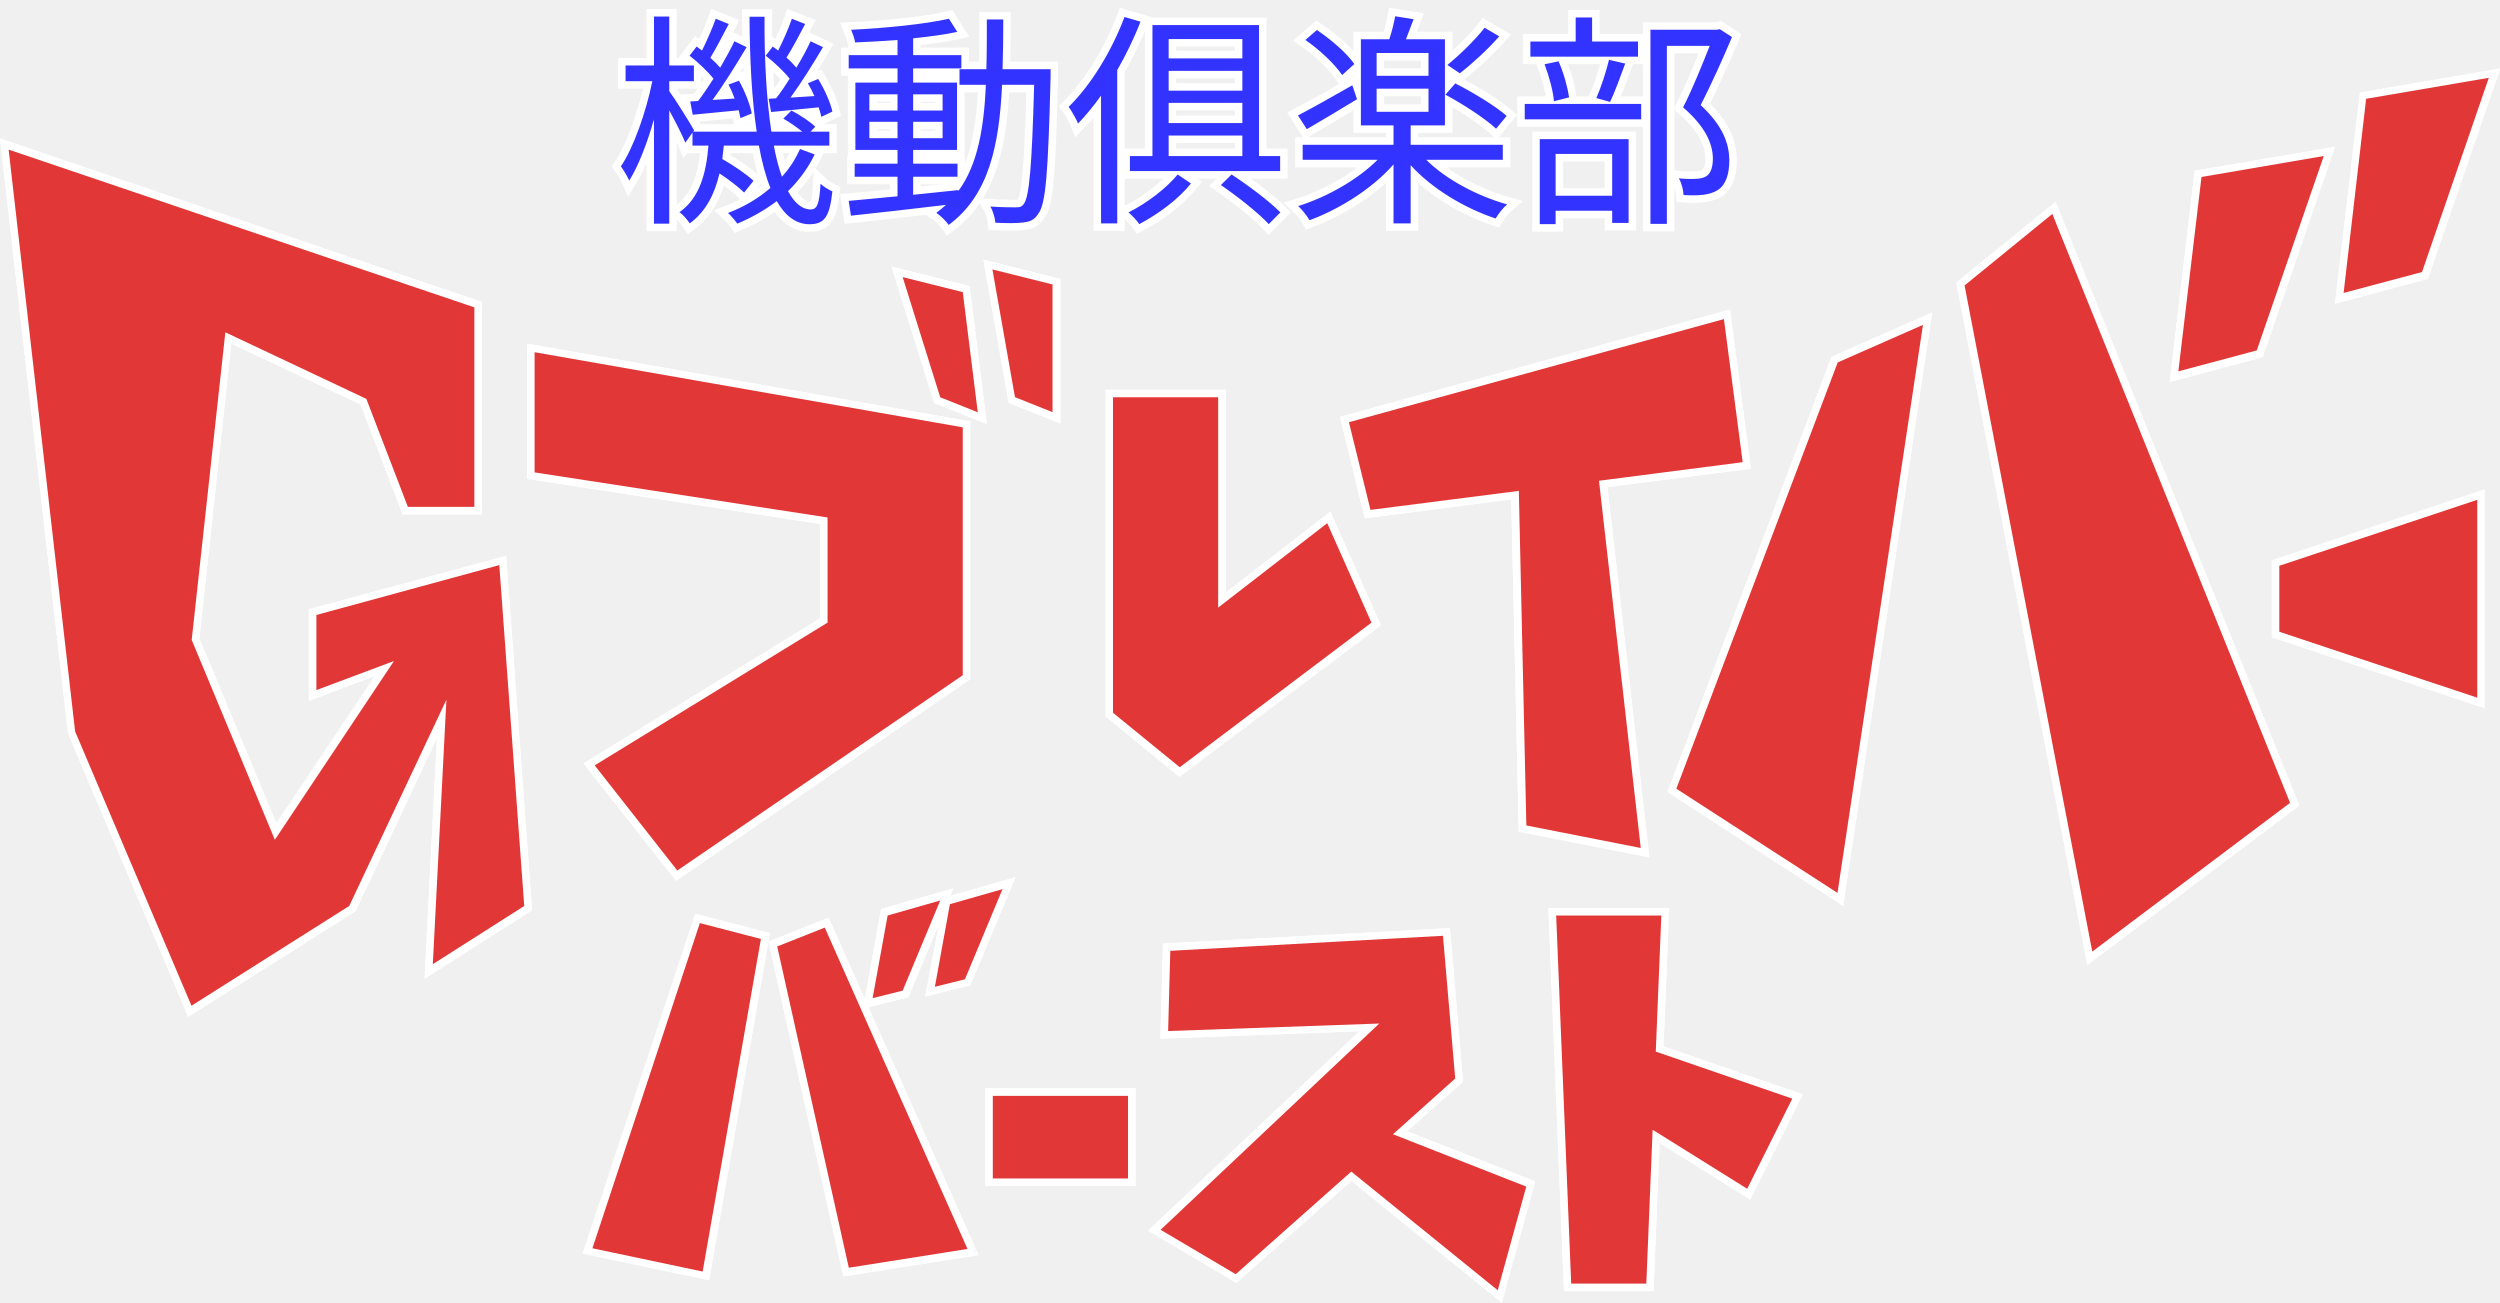
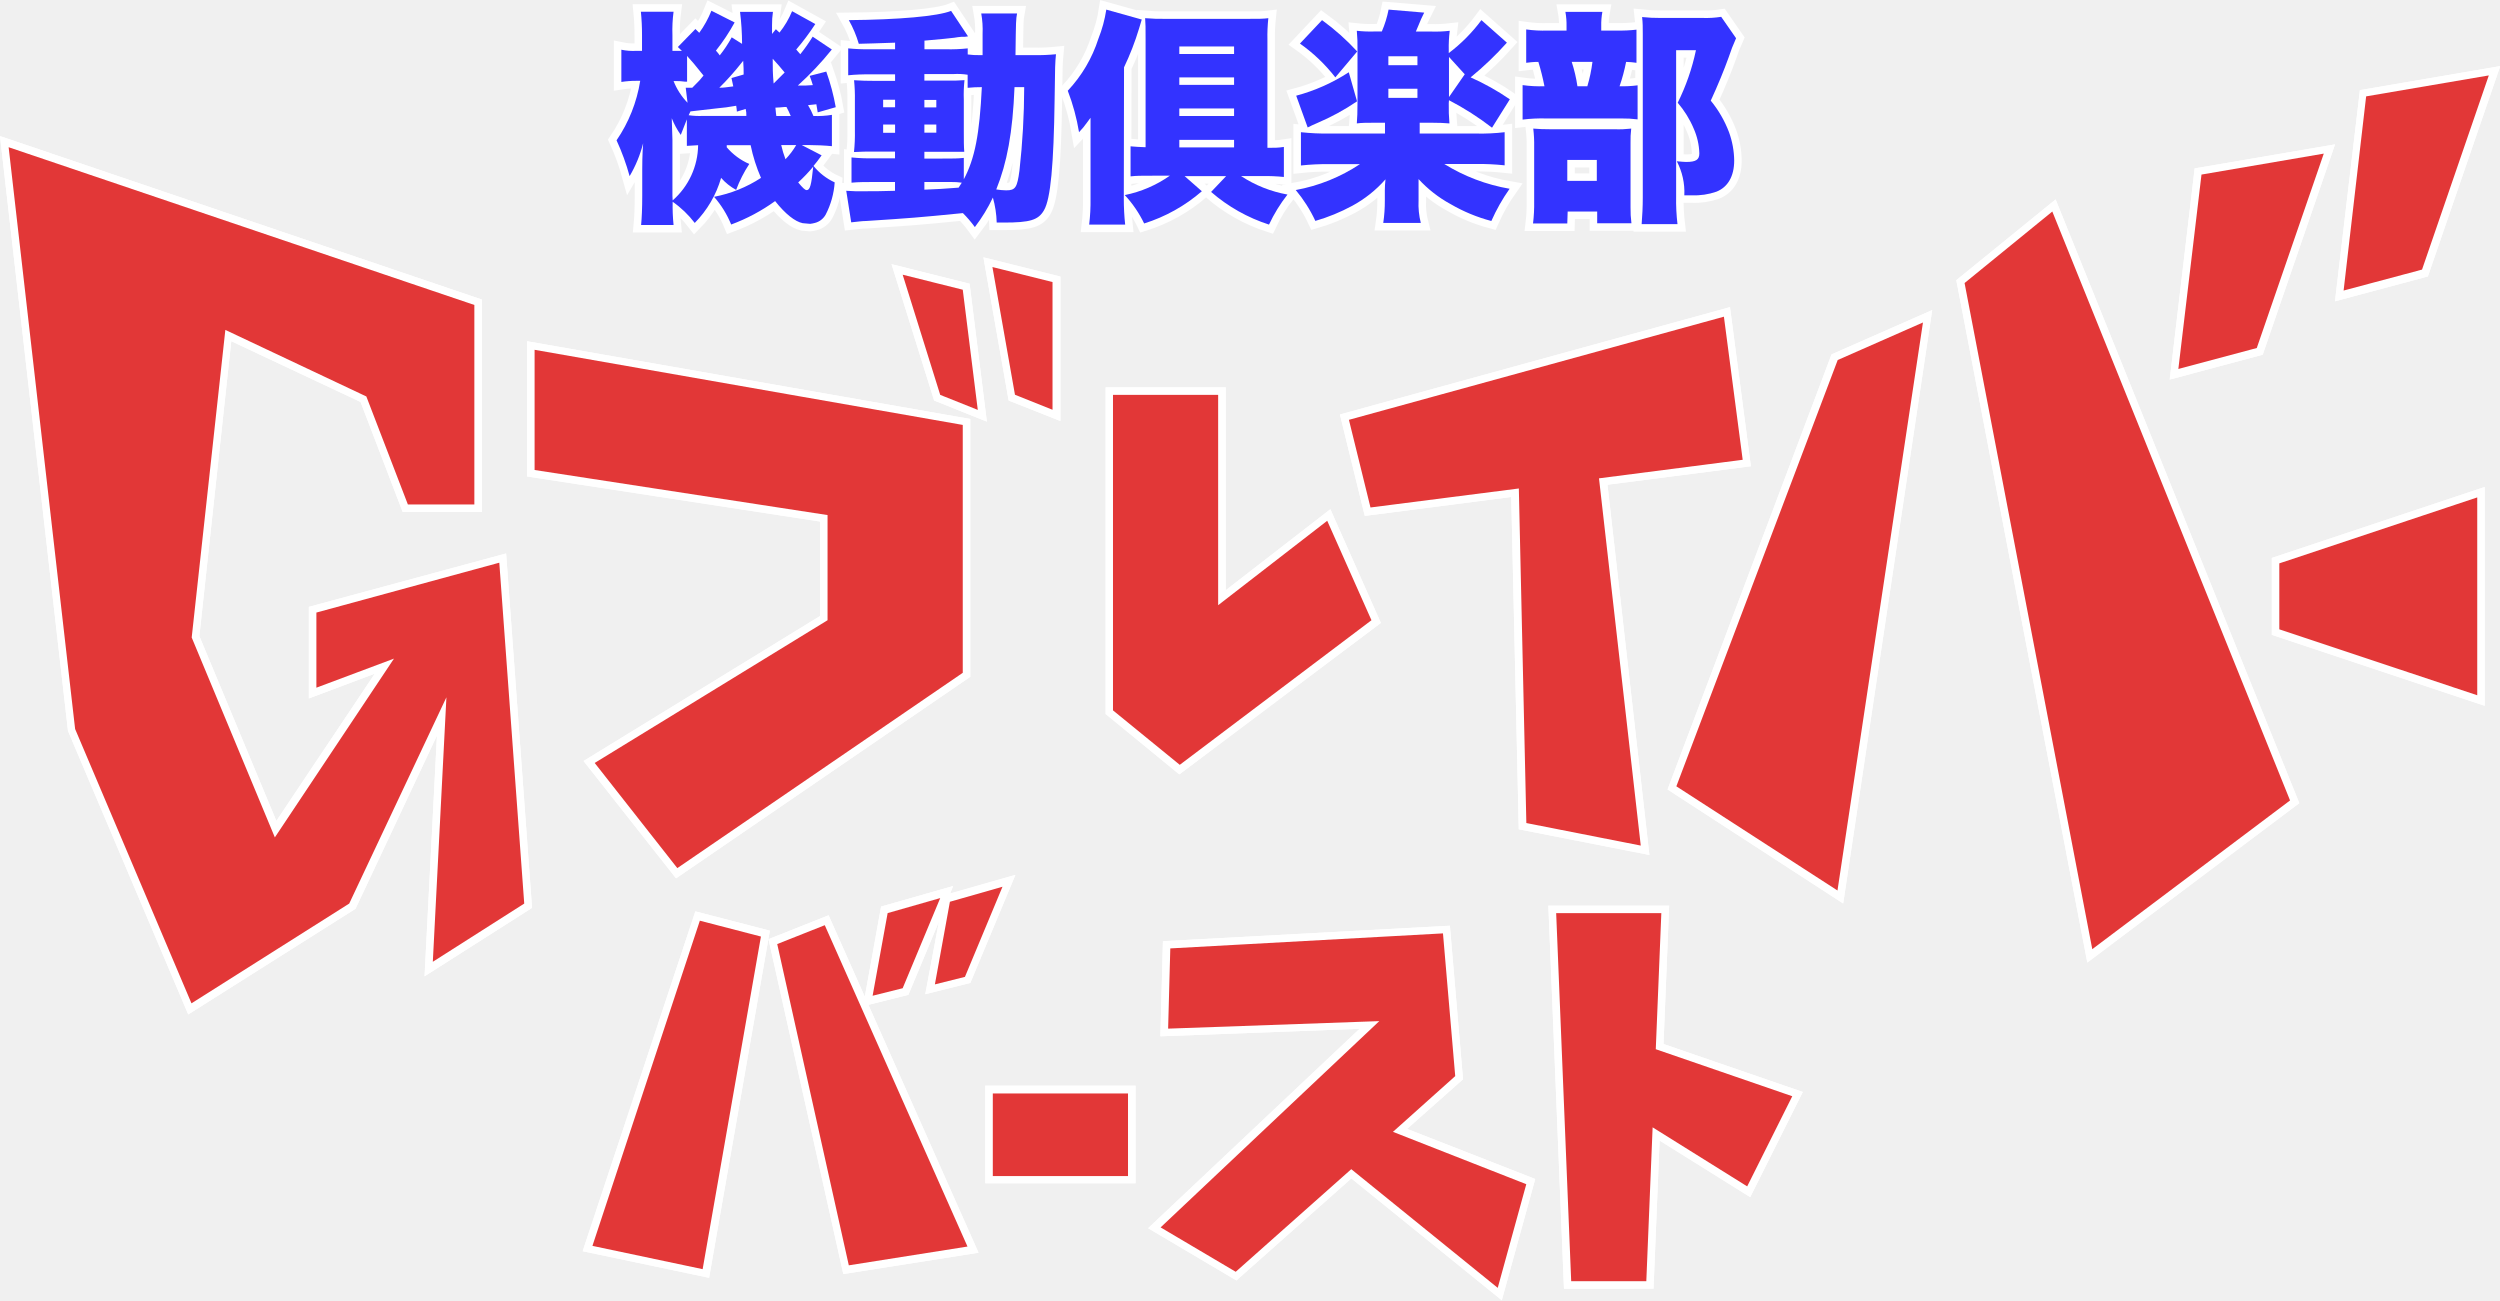
- <svg xmlns="http://www.w3.org/2000/svg" viewBox="0 0 332.82 173.43">
+ <svg xmlns="http://www.w3.org/2000/svg" viewBox="0 0 332.82 173.11">
  <defs>
-     <style>.cls-1,.cls-2{font-size:30px;font-family:HiraKakuStdN-W8-83pv-RKSJ-H, Hiragino Kaku Gothic StdN;}.cls-1{fill:none;stroke:#fff;stroke-width:2px;}.cls-2{fill:#33f;}.cls-3{fill:#fff;}.cls-4{fill:#e23737;}</style>
+     <style>.cls-1{fill:none;stroke:#fff;stroke-width:2px;}.cls-2{fill:#33f;}.cls-3{fill:#fff;}.cls-4{fill:#e23737;}</style>
  </defs>
  <g id="レイヤー_2" data-name="レイヤー 2">
    <g id="メインタイトル">
-       <text class="cls-1" transform="translate(81.72 27.4)">機動俱楽部</text>
-       <text class="cls-2" transform="translate(81.72 27.4)">機動俱楽部</text>
+       <path class="cls-1" d="M96.75,19.93a8.37,8.37,0,0,0,3,2.22A17.29,17.29,0,0,0,98,25.6,7.26,7.26,0,0,1,96,24a14.11,14.11,0,0,1-3.51,6,13.3,13.3,0,0,0-2.94-2.82,24.59,24.59,0,0,0,.12,3.09H85.35c.09-.93.15-2.22.15-3.87V22.9c0-.54,0-1.92.12-3.51a16.62,16.62,0,0,1-1.8,4.38A30.86,30.86,0,0,0,82.08,19a19.38,19.38,0,0,0,3.15-7.92h-.51a12.58,12.58,0,0,0-2,.15V6.94a7.62,7.62,0,0,0,2,.15h.75V5a30.59,30.59,0,0,0-.15-3.12h4.35A18.6,18.6,0,0,0,89.52,5V7.09h.39c.27,0,.45,0,.87,0-.21-.21-.3-.27-.54-.51l2.34-2.4.51.51a13.59,13.59,0,0,0,1.62-2.94L97.8,3.31a26.24,26.24,0,0,1-2.49,3.75,5.94,5.94,0,0,1,.51.63,16.54,16.54,0,0,0,1.59-2.4l1.38.87a34.85,34.85,0,0,0-.27-4.26h4.38a11,11,0,0,0-.12,1.77V4.84l.51-.63.48.45a11.7,11.7,0,0,0,1.68-2.85l3.09,1.71A32.3,32.3,0,0,1,106,6.91q.36.4.54.63a22.56,22.56,0,0,0,1.65-2.34l2.55,1.71a41.28,41.28,0,0,1-4.53,4.8c.93,0,1.35,0,2-.06-.15-.51-.21-.66-.42-1.23L110,9.85a29.06,29.06,0,0,1,1.26,4.74l-2.4.69c-.09-.54-.12-.69-.18-1.08-.63.06-.66.06-1.11.12a9.2,9.2,0,0,1,.72,1.44,12.19,12.19,0,0,0,2.46-.15v4.17c-.84-.09-2.19-.15-3.12-.15h-.9L109.38,21c-.51.69-.66.93-1.08,1.41a7.84,7.84,0,0,0,2.82,2.19,10.91,10.91,0,0,1-1.2,4.29A2.28,2.28,0,0,1,108.48,30a4.29,4.29,0,0,1-.63.12l-1-.09c-1-.21-2.28-1.2-3.66-2.94a24.58,24.58,0,0,1-5.85,3.12,13.11,13.11,0,0,0-2.28-3.69A17.28,17.28,0,0,0,101.31,24a21.88,21.88,0,0,1-1.38-4.35H96.75ZM89.55,27a9.93,9.93,0,0,0,3.39-7.35l-1.5.09V16.21c-.27.66-.39,1-.81,2.07a10.54,10.54,0,0,1-1.2-2.22q0,.32.09,2.88l0,7.44Zm1.74-15a4.67,4.67,0,0,0,.6,0h.27c1-1,1-1,1.5-1.62-1.2-1.5-1.5-1.86-2.19-2.61v3.42a1.24,1.24,0,0,0-.3,0A7.68,7.68,0,0,0,90,11.11h-.33A8.79,8.79,0,0,0,91.53,14Zm6.81,3.18c0-.24-.06-.48-.09-.78-1,.18-1.71.27-2.43.33l-3.66.42a4.13,4.13,0,0,0-.24.51,10.09,10.09,0,0,0,1.95.09h5.73c0-.45,0-.48-.09-.93ZM99,10.24c0-.54,0-1-.06-1.83-.12.15-.18.24-.24.3A35.52,35.52,0,0,1,95.76,12c.69,0,.84-.06,1.86-.18-.09-.42-.12-.57-.24-1.11Zm5.46-.27c-.69-.84-.84-1-1.59-1.83,0,1.35,0,1.92.12,3.3C103.86,10.57,104,10.42,104.43,10Zm.81,5.79a11.84,11.84,0,0,0-.57-1.2c-.48,0-.57.06-1.47.09.06.6.09,1,.12,1.11ZM104,19.63a14.1,14.1,0,0,0,.57,1.89A9.87,9.87,0,0,0,106,19.63Zm2.28,5c.6.72.9,1,1.11,1,.45,0,.63-.69.87-3.12A22.19,22.19,0,0,1,106.26,24.61Z" transform="translate(0 -0.32)" />
+       <path class="cls-1" d="M137.64,7.66a25.32,25.32,0,0,0,2.94-.12c-.12,1.32-.12,1.32-.18,5.94-.12,8.88-.54,13.32-1.41,14.82-.75,1.32-1.86,1.65-5.37,1.65-.21,0-.54,0-.93,0a13.62,13.62,0,0,0-.51-3.33,21.64,21.64,0,0,1-2.4,3.93,15.75,15.75,0,0,0-1.59-1.86c-6.06.6-6.93.66-12.87,1.05-.54,0-1.11.09-2,.18l-.66-4.2a24.83,24.83,0,0,0,2.49.06c1.23,0,2.07,0,4-.06V24.55h-2.88c-1,0-2,0-2.91.09V21.28a25,25,0,0,0,2.94.12h2.85v-.9h-2.4c-1.47,0-2.13,0-3.06.06a23,23,0,0,0,.12-2.85v-4A22.84,22.84,0,0,0,113.7,11c.9.06,1.68.09,3.06.09h2.4v-.87h-3.33a26.09,26.09,0,0,0-2.91.12V6.76a25.75,25.75,0,0,0,2.91.12h3.33V6c-2.25.09-3.87.12-4.83.15A15,15,0,0,0,113,3c6.63-.06,11.82-.51,13.62-1.23l2.25,3.39-.42.06-.45,0a8.72,8.72,0,0,0-.93.12c-1,.12-1.35.15-4,.39V6.88h2.88a22,22,0,0,0,2.88-.12v.81a10.52,10.52,0,0,0,1.59.09h.39V4.84a12.39,12.39,0,0,0-.18-2.73h4.77c-.15.84-.15.84-.21,5.55ZM117.57,13.6v1h1.59v-1Zm0,3.3V18h1.59V16.9Zm10.74,7.29c1.47-2.76,2.1-6,2.4-12.27a17.75,17.75,0,0,0-1.89.09V10.27a8.7,8.7,0,0,0-1.89-.09h-3.87v.87H126a22.76,22.76,0,0,0,2.4-.06,18,18,0,0,0-.09,2.61v4.32c0,1.11,0,1.89.06,2.61-.75,0-1.08,0-2.61,0h-2.7v.9h2.34c1.53,0,2.1,0,2.91-.09Zm-5.25-9.57h1.59v-1h-1.59Zm0,3.36h1.59V16.9h-1.59Zm0,7.59c2.16-.09,2.16-.09,4.56-.27.18-.3.24-.36.42-.66a8.89,8.89,0,0,0-1.44-.09h-3.54Zm12-13.65c-.24,6.06-1,10.08-2.43,13.62a9.1,9.1,0,0,0,1.32.12c1.23,0,1.47-.36,1.77-2.64a102.07,102.07,0,0,0,.63-11.1Z" transform="translate(0 -0.32)" />
+       <path class="cls-1" d="M149.61,26.77a32.37,32.37,0,0,0,.18,3.45H145a26,26,0,0,0,.18-3.45V18c0-.36,0-.36,0-1,0-.33,0-.51,0-1l-.42.57a11.14,11.14,0,0,1-1.11,1.35,28.27,28.27,0,0,0-1.5-5.52,18.22,18.22,0,0,0,4.08-6.93,17.65,17.65,0,0,0,1.05-3.87L152,2.92c-.12.36-.12.36-.36,1.2a36.19,36.19,0,0,1-2,5.16Zm3.9-3.06c-1.71,0-2.16,0-3,.09v-4c.75.06,1.05.09,2,.12V5.59c0-1.74,0-2-.06-2.85a26.92,26.92,0,0,0,2.85.09H166c1.65,0,2.13,0,2.85-.09a22.62,22.62,0,0,0-.12,2.88V20c1,0,1.41,0,2.19-.12v4a23.79,23.79,0,0,0-2.91-.12h-2.79a16.57,16.57,0,0,0,6.18,2.46,20.65,20.65,0,0,0-2.46,4,22.11,22.11,0,0,1-7.71-4.35l2-2.1h-5.52L160,25.78a21.59,21.59,0,0,1-7.68,4.29,15.42,15.42,0,0,0-2.58-3.78,15.91,15.91,0,0,0,6-2.58ZM157,7.51h7.29v-1H157Zm0,4.11h7.29v-1H157Zm0,4.14h7.29v-1H157Zm7.29,3.18H157v1h7.29Z" transform="translate(0 -0.32)" />
+       <path class="cls-1" d="M192.87,14.05a25.39,25.39,0,0,0,.09,2.7c-.69-.06-1.41-.09-2.34-.09H189V18.1h7.53a27.24,27.24,0,0,0,3.78-.18v4.41a32.52,32.52,0,0,0-3.84-.18h-4.2a24.29,24.29,0,0,0,8.7,3.3,25.1,25.1,0,0,0-2.43,4.29,21.75,21.75,0,0,1-5.43-2.25,16.41,16.41,0,0,1-4.26-3.33c0,.21,0,.24,0,.42s0,.9,0,1.05V27a10.15,10.15,0,0,0,.3,3h-5a19.49,19.49,0,0,0,.21-3V25.66a12.08,12.08,0,0,1,.09-1.47A16.09,16.09,0,0,1,180,27.73a24.91,24.91,0,0,1-4.89,2,18.74,18.74,0,0,0-2.61-4.11,22.89,22.89,0,0,0,8.55-3.45H177a32,32,0,0,0-3.81.18V17.92a31.27,31.27,0,0,0,3.81.18h7.38V16.66H183c-1,0-1.71,0-2.37.09.06-.63.09-1.62.09-2.67V7a22.78,22.78,0,0,0-.09-2.58,16.78,16.78,0,0,0,2.43.09h.9a14.33,14.33,0,0,0,.9-2.91L189.6,2a18.9,18.9,0,0,0-.78,1.74c-.12.27-.18.42-.33.78h2A17,17,0,0,0,193,4.42,18,18,0,0,0,192.87,7v.39A21.78,21.78,0,0,0,197.22,3l3.39,3a42.54,42.54,0,0,1-4.83,4.62A32.64,32.64,0,0,1,201,13.54l-2.37,3.78a38.14,38.14,0,0,0-5.73-3.66Zm-12.21-.24a30.89,30.89,0,0,1-5.28,2.88c-.51.21-.93.42-1.29.6l-1.53-4.23a24.29,24.29,0,0,0,7-3.12ZM176,3a31.36,31.36,0,0,1,4.68,4.17l-2.91,3.45a22.17,22.17,0,0,0-4.71-4.5ZM184.83,9h3.87V7.81h-3.87Zm0,4.35h3.87V12.13h-3.87ZM195,10.21l-2.1-2.31v5.34Z" transform="translate(0 -0.32)" />
+       <path class="cls-1" d="M215.22,4.39a19.61,19.61,0,0,0,2.64-.12V8.68a11.77,11.77,0,0,0-1.38-.12,24.25,24.25,0,0,1-.87,3.24,15,15,0,0,0,2.4-.12v4.53a15.87,15.87,0,0,0-2.16-.12h-10a20.92,20.92,0,0,0-3.15.15V11.65a16.59,16.59,0,0,0,2.91.15,31.94,31.94,0,0,0-.81-3.24c-.69,0-1.11.06-1.62.12V4.24a16.62,16.62,0,0,0,2.88.15h2.49V3.85a9.72,9.72,0,0,0-.15-1.95h4.92a9.29,9.29,0,0,0-.15,1.89v.6Zm-6.57,25.68h-4.56a21.55,21.55,0,0,0,.15-2.94V19.84a17.09,17.09,0,0,0-.12-2.4c.72.06,1.38.09,2.46.09H215a14.76,14.76,0,0,0,2.16-.09,13.54,13.54,0,0,0-.09,1.92v8.55a14.6,14.6,0,0,0,.12,2.13h-4.56V28.48h-3.93Zm0-5.67h3.93V21.61h-3.93Zm2.67-12.6A19.88,19.88,0,0,0,212,8.56h-2.76A19.55,19.55,0,0,1,210,11.8Zm19.8-6.39a24.38,24.38,0,0,0-1,2.58c-.57,1.59-1.44,3.72-2.37,5.73a15,15,0,0,1,2.43,4.2,11.47,11.47,0,0,1,.69,3.78c0,2.07-.84,3.54-2.37,4.14a8.75,8.75,0,0,1-3.27.48c-.15,0-.51,0-1,0a8.81,8.81,0,0,0-1-4.53c.69.06,1,.09,1.26.09,1.29,0,1.74-.3,1.74-1.14a8.71,8.71,0,0,0-.75-3.3A13,13,0,0,0,223.35,14a29.32,29.32,0,0,0,2.43-7h-2.64v19.5a26.7,26.7,0,0,0,.18,3.66h-4.77c.09-1.14.15-2.34.15-3.51V4.87c0-.93,0-1.5-.09-2.28a21.64,21.64,0,0,0,2.49.12h5.58a13,13,0,0,0,2.46-.15Z" transform="translate(0 -0.32)" />
+       <path class="cls-2" d="M96.75,19.93a8.37,8.37,0,0,0,3,2.22A17.29,17.29,0,0,0,98,25.6,7.26,7.26,0,0,1,96,24a14.11,14.11,0,0,1-3.51,6,13.3,13.3,0,0,0-2.94-2.82,24.59,24.59,0,0,0,.12,3.09H85.35c.09-.93.15-2.22.15-3.87V22.9c0-.54,0-1.92.12-3.51a16.62,16.62,0,0,1-1.8,4.38A30.86,30.86,0,0,0,82.08,19a19.38,19.38,0,0,0,3.15-7.92h-.51a12.58,12.58,0,0,0-2,.15V6.94a7.62,7.62,0,0,0,2,.15h.75V5a30.59,30.59,0,0,0-.15-3.12h4.35A18.6,18.6,0,0,0,89.52,5V7.09h.39c.27,0,.45,0,.87,0-.21-.21-.3-.27-.54-.51l2.34-2.4.51.51a13.59,13.59,0,0,0,1.62-2.94L97.8,3.31a26.24,26.24,0,0,1-2.49,3.75,5.94,5.94,0,0,1,.51.63,16.54,16.54,0,0,0,1.59-2.4l1.38.87a34.85,34.85,0,0,0-.27-4.26h4.38a11,11,0,0,0-.12,1.77V4.84l.51-.63.48.45a11.7,11.7,0,0,0,1.68-2.85l3.09,1.71A32.3,32.3,0,0,1,106,6.91q.36.4.54.63a22.56,22.56,0,0,0,1.65-2.34l2.55,1.71a41.28,41.28,0,0,1-4.53,4.8c.93,0,1.35,0,2-.06-.15-.51-.21-.66-.42-1.23L110,9.85a29.06,29.06,0,0,1,1.26,4.74l-2.4.69c-.09-.54-.12-.69-.18-1.08-.63.06-.66.06-1.11.12a9.2,9.2,0,0,1,.72,1.44,12.19,12.19,0,0,0,2.46-.15v4.17c-.84-.09-2.19-.15-3.12-.15h-.9L109.38,21c-.51.69-.66.93-1.08,1.41a7.84,7.84,0,0,0,2.82,2.19,10.91,10.91,0,0,1-1.2,4.29A2.28,2.28,0,0,1,108.48,30a4.29,4.29,0,0,1-.63.12l-1-.09c-1-.21-2.28-1.2-3.66-2.94a24.58,24.58,0,0,1-5.85,3.12,13.11,13.11,0,0,0-2.28-3.69A17.28,17.28,0,0,0,101.31,24a21.88,21.88,0,0,1-1.38-4.35H96.75ZM89.55,27a9.93,9.93,0,0,0,3.39-7.35l-1.5.09V16.21c-.27.66-.39,1-.81,2.07a10.54,10.54,0,0,1-1.2-2.22q0,.32.09,2.88l0,7.44Zm1.74-15a4.67,4.67,0,0,0,.6,0h.27c1-1,1-1,1.5-1.62-1.2-1.5-1.5-1.86-2.19-2.61v3.42a1.24,1.24,0,0,0-.3,0A7.68,7.68,0,0,0,90,11.11h-.33A8.79,8.79,0,0,0,91.53,14Zm6.81,3.18c0-.24-.06-.48-.09-.78-1,.18-1.71.27-2.43.33l-3.66.42a4.13,4.13,0,0,0-.24.51,10.09,10.09,0,0,0,1.95.09h5.73c0-.45,0-.48-.09-.93ZM99,10.24c0-.54,0-1-.06-1.83-.12.15-.18.24-.24.3A35.52,35.52,0,0,1,95.76,12c.69,0,.84-.06,1.86-.18-.09-.42-.12-.57-.24-1.11Zm5.46-.27c-.69-.84-.84-1-1.59-1.83,0,1.35,0,1.92.12,3.3C103.86,10.57,104,10.42,104.43,10Zm.81,5.79a11.84,11.84,0,0,0-.57-1.2c-.48,0-.57.06-1.47.09.06.6.09,1,.12,1.11ZM104,19.63a14.1,14.1,0,0,0,.57,1.89A9.87,9.87,0,0,0,106,19.63Zm2.28,5c.6.72.9,1,1.11,1,.45,0,.63-.69.87-3.12A22.19,22.19,0,0,1,106.26,24.61Z" transform="translate(0 -0.32)" />
+       <path class="cls-2" d="M137.64,7.66a25.32,25.32,0,0,0,2.94-.12c-.12,1.32-.12,1.32-.18,5.94-.12,8.88-.54,13.32-1.41,14.82-.75,1.32-1.86,1.65-5.37,1.65-.21,0-.54,0-.93,0a13.62,13.62,0,0,0-.51-3.33,21.64,21.64,0,0,1-2.4,3.93,15.75,15.75,0,0,0-1.59-1.86c-6.06.6-6.93.66-12.87,1.05-.54,0-1.11.09-2,.18l-.66-4.2a24.83,24.83,0,0,0,2.49.06c1.23,0,2.07,0,4-.06V24.55h-2.88c-1,0-2,0-2.91.09V21.28a25,25,0,0,0,2.94.12h2.85v-.9h-2.4c-1.47,0-2.13,0-3.06.06a23,23,0,0,0,.12-2.85v-4A22.84,22.84,0,0,0,113.7,11c.9.06,1.68.09,3.06.09h2.4v-.87h-3.33a26.09,26.09,0,0,0-2.91.12V6.76a25.75,25.75,0,0,0,2.91.12h3.33V6c-2.25.09-3.87.12-4.83.15A15,15,0,0,0,113,3c6.63-.06,11.82-.51,13.62-1.23l2.25,3.39-.42.06-.45,0a8.72,8.72,0,0,0-.93.12c-1,.12-1.35.15-4,.39V6.88h2.88a22,22,0,0,0,2.88-.12v.81a10.52,10.52,0,0,0,1.59.09h.39V4.84a12.39,12.39,0,0,0-.18-2.73h4.77c-.15.84-.15.84-.21,5.55ZM117.57,13.6v1h1.59v-1Zm0,3.3V18h1.59V16.9Zm10.74,7.29c1.47-2.76,2.1-6,2.4-12.27a17.75,17.75,0,0,0-1.89.09V10.27a8.7,8.7,0,0,0-1.89-.09h-3.87v.87H126a22.76,22.76,0,0,0,2.4-.06,18,18,0,0,0-.09,2.61v4.32c0,1.11,0,1.89.06,2.61-.75,0-1.08,0-2.61,0h-2.7v.9h2.34c1.53,0,2.1,0,2.91-.09Zm-5.25-9.57h1.59v-1h-1.59Zm0,3.36h1.59V16.9h-1.59Zm0,7.59c2.16-.09,2.16-.09,4.56-.27.18-.3.24-.36.42-.66a8.89,8.89,0,0,0-1.44-.09h-3.54Zm12-13.65c-.24,6.06-1,10.08-2.43,13.62a9.1,9.1,0,0,0,1.32.12c1.23,0,1.47-.36,1.77-2.64a102.07,102.07,0,0,0,.63-11.1Z" transform="translate(0 -0.32)" />
+       <path class="cls-2" d="M149.61,26.77a32.37,32.37,0,0,0,.18,3.45H145a26,26,0,0,0,.18-3.45V18c0-.36,0-.36,0-1,0-.33,0-.51,0-1l-.42.57a11.14,11.14,0,0,1-1.11,1.35,28.27,28.27,0,0,0-1.5-5.52,18.22,18.22,0,0,0,4.08-6.93,17.65,17.65,0,0,0,1.05-3.87L152,2.92c-.12.36-.12.36-.36,1.2a36.19,36.19,0,0,1-2,5.16Zm3.9-3.06c-1.71,0-2.16,0-3,.09v-4c.75.06,1.05.09,2,.12V5.59c0-1.74,0-2-.06-2.85a26.92,26.92,0,0,0,2.85.09H166c1.65,0,2.13,0,2.85-.09a22.62,22.62,0,0,0-.12,2.88V20c1,0,1.41,0,2.19-.12v4a23.79,23.79,0,0,0-2.91-.12h-2.79a16.57,16.57,0,0,0,6.18,2.46,20.65,20.65,0,0,0-2.46,4,22.11,22.11,0,0,1-7.71-4.35l2-2.1h-5.52L160,25.78a21.59,21.59,0,0,1-7.68,4.29,15.42,15.42,0,0,0-2.58-3.78,15.91,15.91,0,0,0,6-2.58ZM157,7.51h7.29v-1H157Zm0,4.11h7.29v-1H157Zm0,4.14h7.29v-1H157Zm7.29,3.18H157v1h7.29Z" transform="translate(0 -0.32)" />
+       <path class="cls-2" d="M192.87,14.05a25.39,25.39,0,0,0,.09,2.7c-.69-.06-1.41-.09-2.34-.09H189V18.1h7.53a27.24,27.24,0,0,0,3.78-.18v4.41a32.52,32.52,0,0,0-3.84-.18h-4.2a24.29,24.29,0,0,0,8.7,3.3,25.1,25.1,0,0,0-2.43,4.29,21.75,21.75,0,0,1-5.43-2.25,16.41,16.41,0,0,1-4.26-3.33c0,.21,0,.24,0,.42s0,.9,0,1.05V27a10.15,10.15,0,0,0,.3,3h-5a19.49,19.49,0,0,0,.21-3V25.66a12.08,12.08,0,0,1,.09-1.47A16.09,16.09,0,0,1,180,27.73a24.91,24.91,0,0,1-4.89,2,18.74,18.74,0,0,0-2.61-4.11,22.89,22.89,0,0,0,8.55-3.45H177a32,32,0,0,0-3.81.18V17.92a31.27,31.27,0,0,0,3.81.18h7.38V16.66H183c-1,0-1.71,0-2.37.09.06-.63.09-1.62.09-2.67V7a22.78,22.78,0,0,0-.09-2.58,16.78,16.78,0,0,0,2.43.09h.9a14.33,14.33,0,0,0,.9-2.91L189.6,2a18.9,18.9,0,0,0-.78,1.74c-.12.27-.18.42-.33.78h2A17,17,0,0,0,193,4.42,18,18,0,0,0,192.87,7v.39A21.78,21.78,0,0,0,197.22,3l3.39,3a42.54,42.54,0,0,1-4.83,4.62A32.64,32.64,0,0,1,201,13.54l-2.37,3.78a38.14,38.14,0,0,0-5.73-3.66Zm-12.21-.24a30.89,30.89,0,0,1-5.28,2.88c-.51.21-.93.42-1.29.6l-1.53-4.23a24.29,24.29,0,0,0,7-3.12ZM176,3a31.36,31.36,0,0,1,4.68,4.17l-2.91,3.45a22.17,22.17,0,0,0-4.71-4.5ZM184.83,9h3.87V7.81h-3.87Zm0,4.35h3.87V12.13h-3.87ZM195,10.21l-2.1-2.31v5.34Z" transform="translate(0 -0.32)" />
+       <path class="cls-2" d="M215.22,4.39a19.61,19.61,0,0,0,2.64-.12V8.68a11.77,11.77,0,0,0-1.38-.12,24.25,24.25,0,0,1-.87,3.24,15,15,0,0,0,2.4-.12v4.53a15.87,15.87,0,0,0-2.16-.12h-10a20.92,20.92,0,0,0-3.15.15V11.65a16.59,16.59,0,0,0,2.91.15,31.94,31.94,0,0,0-.81-3.24c-.69,0-1.11.06-1.62.12V4.24a16.62,16.62,0,0,0,2.88.15h2.49V3.85a9.72,9.72,0,0,0-.15-1.95h4.92a9.29,9.29,0,0,0-.15,1.89v.6Zm-6.57,25.68h-4.56a21.55,21.55,0,0,0,.15-2.94V19.84a17.09,17.09,0,0,0-.12-2.4c.72.06,1.38.09,2.46.09H215a14.76,14.76,0,0,0,2.16-.09,13.54,13.54,0,0,0-.09,1.92v8.55a14.6,14.6,0,0,0,.12,2.13h-4.56V28.48h-3.93Zm0-5.67h3.93V21.61h-3.93Zm2.67-12.6A19.88,19.88,0,0,0,212,8.56h-2.76A19.55,19.55,0,0,1,210,11.8Zm19.8-6.39a24.38,24.38,0,0,0-1,2.58c-.57,1.59-1.44,3.72-2.37,5.73a15,15,0,0,1,2.43,4.2,11.47,11.47,0,0,1,.69,3.78c0,2.07-.84,3.54-2.37,4.14a8.75,8.75,0,0,1-3.27.48c-.15,0-.51,0-1,0a8.81,8.81,0,0,0-1-4.53c.69.06,1,.09,1.26.09,1.29,0,1.74-.3,1.74-1.14a8.71,8.71,0,0,0-.75-3.3A13,13,0,0,0,223.35,14a29.32,29.32,0,0,0,2.43-7h-2.64v19.5a26.7,26.7,0,0,0,.18,3.66h-4.77c.09-1.14.15-2.34.15-3.51V4.87c0-.93,0-1.5-.09-2.28a21.64,21.64,0,0,0,2.49.12h5.58a13,13,0,0,0,2.46-.15Z" transform="translate(0 -0.32)" />
      <g id="緑_Gブレイバー" data-name="緑 Gブレイバー">
-         <path class="cls-3" d="M9.05,97.62,0,18.44,64.15,40.2V68.48H53.61L48,53.83,30.79,45.74,26.54,85l10.25,24.61L49.9,90l-8.78,3.3V81.11L67.38,74l3.45,47.18-14.31,9.11,1.65-32.05L47.33,121.3,25.06,135.37Zm251.39-60,13.22-10.75,32.44,80.37-28.22,21.22ZM222,105.42,243.83,47.5l13.4-5.9-11.85,79ZM77.69,101.63l31.48-19.3V69.75l-39-6v-18l59,10.35V90.42L90,117.25Zm124.5,9.09-1-44.24L181.69,69,178.38,55.5l51.93-14.29,2.78,21.18L214,64.85l5.58,49.29Zm-55-15.35V51.89h16v27l13.92-10.78,6.72,15.14L157,103.41ZM302.44,84.83V74.6l28.35-9.45V94.28ZM124.36,53.64l-5.67-18.15,10.39,2.6,2.3,18.36Zm9.92,0-3.36-19.06,10.25,2.56V56.37Zm157.89-30.9,18.69-3.2-9.63,28-12.38,3.31Zm22-10.42,18.68-3.2-9.63,28-12.37,3.31Z" />
-         <path class="cls-3" d="M9.05,97.62,0,18.44,64.15,40.2V68.48H53.61L48,53.83,30.79,45.74,26.54,85l10.25,24.61L49.9,90l-8.78,3.3V81.11L67.38,74l3.45,47.18-14.31,9.11,1.65-32.05L47.33,121.3,25.06,135.37Zm251.39-60,13.22-10.75,32.44,80.37-28.22,21.22ZM222,105.42,243.83,47.5l13.4-5.9-11.85,79ZM77.69,101.63l31.48-19.3V69.75l-39-6v-18l59,10.35V90.42L90,117.25Zm124.5,9.09-1-44.24L181.69,69,178.38,55.5l51.93-14.29,2.78,21.18L214,64.85l5.58,49.29Zm-55-15.35V51.89h16v27l13.92-10.78,6.72,15.14L157,103.41ZM302.44,84.83V74.6l28.35-9.45V94.28ZM124.36,53.64l-5.67-18.15,10.39,2.6,2.3,18.36Zm9.92,0-3.36-19.06,10.25,2.56V56.37Zm157.89-30.9,18.69-3.2-9.63,28-12.38,3.31Zm22-10.42,18.68-3.2-9.63,28-12.37,3.31Z" />
+         <path class="cls-3" d="M9.05,97.62,0,18.44,64.15,40.2V68.48H53.61L48,53.83,30.79,45.74,26.54,85l10.25,24.61L49.9,90l-8.78,3.3V81.11L67.38,74l3.45,47.18-14.31,9.11,1.65-32.05L47.33,121.3,25.06,135.37Zm251.39-60,13.22-10.75,32.44,80.37-28.22,21.22ZM222,105.42,243.83,47.5l13.4-5.9-11.85,79ZM77.69,101.63l31.48-19.3V69.75l-39-6v-18l59,10.35V90.42L90,117.25Zm124.5,9.09-1-44.24L181.69,69,178.38,55.5l51.93-14.29,2.78,21.18L214,64.85l5.58,49.29Zm-55-15.35V51.89h16v27l13.92-10.78,6.72,15.14L157,103.41ZM302.44,84.83V74.6l28.35-9.45V94.28ZM124.36,53.64l-5.67-18.15,10.39,2.6,2.3,18.36Zm9.92,0-3.36-19.06,10.25,2.56V56.37Zm157.89-30.9,18.69-3.2-9.63,28-12.38,3.31Zm22-10.42,18.68-3.2-9.63,28-12.37,3.31Z" transform="translate(0 -0.32)" />
+         <path class="cls-3" d="M9.05,97.62,0,18.44,64.15,40.2V68.48H53.61L48,53.83,30.79,45.74,26.54,85l10.25,24.61L49.9,90l-8.78,3.3V81.11L67.38,74l3.45,47.18-14.31,9.11,1.65-32.05L47.33,121.3,25.06,135.37Zm251.39-60,13.22-10.75,32.44,80.37-28.22,21.22ZM222,105.42,243.83,47.5l13.4-5.9-11.85,79ZM77.69,101.63l31.48-19.3V69.75l-39-6v-18l59,10.35V90.42L90,117.25Zm124.5,9.09-1-44.24L181.69,69,178.38,55.5l51.93-14.29,2.78,21.18L214,64.85l5.58,49.29Zm-55-15.35V51.89h16v27l13.92-10.78,6.72,15.14L157,103.41ZM302.44,84.83V74.6l28.35-9.45V94.28ZM124.36,53.64l-5.67-18.15,10.39,2.6,2.3,18.36Zm9.92,0-3.36-19.06,10.25,2.56V56.37Zm157.89-30.9,18.69-3.2-9.63,28-12.38,3.31Zm22-10.42,18.68-3.2-9.63,28-12.37,3.31Z" transform="translate(0 -0.32)" />
      </g>
      <g id="Gブレイバー">
-         <path class="cls-4" d="M71.17,62.89l39,6v14l-31,19,11,14,38-26v-33l-57-10Zm49-26,5,16,5,2-2-16Zm42,44v-28h-14v42l8.89,7.25,25.52-19.25-5.89-13.24ZM232,61.53l-2.5-19.05L179.58,56.21l2.87,11.67,19.75-2.53,1,44.54,15.23,3L212.87,64ZM223.17,105l21.45,13.87L256,43.25l-11.35,5Zm38.37-67,17,88.68,26.33-19.8-31.65-78.4Zm47.82-17.23-16.28,2.79L290,49.44l10.44-2.79Zm-5.92,63.33,26.35,8.78V66.54l-26.35,8.78ZM42.12,81.87v10L52.45,88l-15.86,23.8L25.52,85.19,30,44.24,48.77,53.1,54.3,67.48h8.85V40.92l-62-21L10,97.37l15.49,36.52,21-13.28L59.43,93.15l-1.81,35.21,12.17-7.75L66.47,75.23Zm93-29,5,2v-17l-8-2ZM331.33,10.36,315,13.15,312,39l10.44-2.79Z" />
+         <path class="cls-4" d="M71.17,62.89l39,6v14l-31,19,11,14,38-26v-33l-57-10Zm49-26,5,16,5,2-2-16Zm42,44v-28h-14v42l8.89,7.25,25.52-19.25-5.89-13.24ZM232,61.53l-2.5-19.05L179.58,56.21l2.87,11.67,19.75-2.53,1,44.54,15.23,3L212.87,64ZM223.17,105l21.45,13.87L256,43.25l-11.35,5Zm38.37-67,17,88.68,26.33-19.8-31.65-78.4Zm47.82-17.23-16.28,2.79L290,49.44l10.44-2.79Zm-5.92,63.33,26.35,8.78V66.54l-26.35,8.78ZM42.12,81.87v10L52.45,88l-15.86,23.8L25.52,85.19,30,44.24,48.77,53.1,54.3,67.48h8.85V40.92l-62-21L10,97.37l15.49,36.52,21-13.28L59.43,93.15l-1.81,35.21,12.17-7.75L66.47,75.23Zm93-29,5,2v-17l-8-2ZM331.33,10.36,315,13.15,312,39l10.44-2.79Z" transform="translate(0 -0.32)" />
      </g>
      <g id="縁_バースト" data-name="縁 バースト">
-         <path class="cls-3" d="M179.9,157.2l-15.3,13.58-11.75-6.95L181,137.28l-26.52,1,.34-12.66,38.2-2.06L194.77,144l-7.45,6.61,17.06,6.67-4.45,16.14Zm28.31,14.69-2.08-51h16.08l-.75,18.42L240,145.69l-7,14-12.06-7.53-.81,19.72Zm-130.64-5,15-45.24,9.92,2.57-8.09,46.21Zm24.74-41.54,8-3.18,4.82,10.84,2.17-12,9.59-2.74-.4,1,8.69-2.48-6,14.38-6,1.5L125,123l-4.07,9.76-5.32,1.33,14.66,33-18,2.84Zm28.86,32.5v-13h20v13Z" />
-         <path class="cls-3" d="M179.9,157.2l-15.3,13.58-11.75-6.95L181,137.28l-26.52,1,.34-12.66,38.2-2.06L194.77,144l-7.45,6.61,17.06,6.67-4.45,16.14Zm28.31,14.69-2.08-51h16.08l-.75,18.42L240,145.69l-7,14-12.06-7.53-.81,19.72Zm-130.64-5,15-45.24,9.92,2.57-8.09,46.21Zm24.74-41.54,8-3.18,4.82,10.84,2.17-12,9.59-2.74-.4,1,8.69-2.48-6,14.38-6,1.5L125,123l-4.07,9.76-5.32,1.33,14.66,33-18,2.84Zm28.86,32.5v-13h20v13Z" />
+         <path class="cls-3" d="M179.9,157.2l-15.3,13.58-11.75-6.95L181,137.28l-26.52,1,.34-12.66,38.2-2.06L194.77,144l-7.45,6.61,17.06,6.67-4.45,16.14Zm28.31,14.69-2.08-51h16.08l-.75,18.42L240,145.69l-7,14-12.06-7.53-.81,19.72Zm-130.64-5,15-45.24,9.92,2.57-8.09,46.21Zm24.74-41.54,8-3.18,4.82,10.84,2.17-12,9.59-2.74-.4,1,8.69-2.48-6,14.38-6,1.5L125,123l-4.07,9.76-5.32,1.33,14.66,33-18,2.84Zm28.86,32.5v-13h20v13Z" transform="translate(0 -0.32)" />
+         <path class="cls-3" d="M179.9,157.2l-15.3,13.58-11.75-6.95L181,137.28l-26.52,1,.34-12.66,38.2-2.06L194.77,144l-7.45,6.61,17.06,6.67-4.45,16.14Zm28.31,14.69-2.08-51h16.08l-.75,18.42L240,145.69l-7,14-12.06-7.53-.81,19.72Zm-130.64-5,15-45.24,9.92,2.57-8.09,46.21Zm24.74-41.54,8-3.18,4.82,10.84,2.17-12,9.59-2.74-.4,1,8.69-2.48-6,14.38-6,1.5L125,123l-4.07,9.76-5.32,1.33,14.66,33-18,2.84Zm28.86,32.5v-13h20v13Z" transform="translate(0 -0.32)" />
      </g>
      <g id="バースト">
-         <path class="cls-4" d="M78.87,166.18l14.67,3.1L101.3,125l-8.13-2.11ZM103.47,126,113,168.77l15.8-2.5-19-42.78Zm28.7,30.89h18v-11h-18ZM220.43,140l.74-18.12h-14l2,49h10l.84-20.48,12.59,7.86,6-12Zm-95.26-20.12-7,2-2,11,4-1Zm3.29,10.49,5-12-7,2-2,11Zm65.27,13.21-1.63-19-36.3,2-.29,10.68,28.11-1-29.11,27.46,10,5.91,15.38-13.66,19.5,15.8,3.8-13.8L185.44,151Z" />
+         <path class="cls-4" d="M78.87,166.18l14.67,3.1L101.3,125l-8.13-2.11ZM103.47,126,113,168.77l15.8-2.5-19-42.78Zm28.7,30.89h18v-11h-18ZM220.43,140l.74-18.12h-14l2,49h10l.84-20.48,12.59,7.86,6-12Zm-95.26-20.12-7,2-2,11,4-1Zm3.29,10.49,5-12-7,2-2,11Zm65.27,13.21-1.63-19-36.3,2-.29,10.68,28.11-1-29.11,27.46,10,5.91,15.38-13.66,19.5,15.8,3.8-13.8L185.44,151Z" transform="translate(0 -0.32)" />
      </g>
    </g>
  </g>
</svg>
